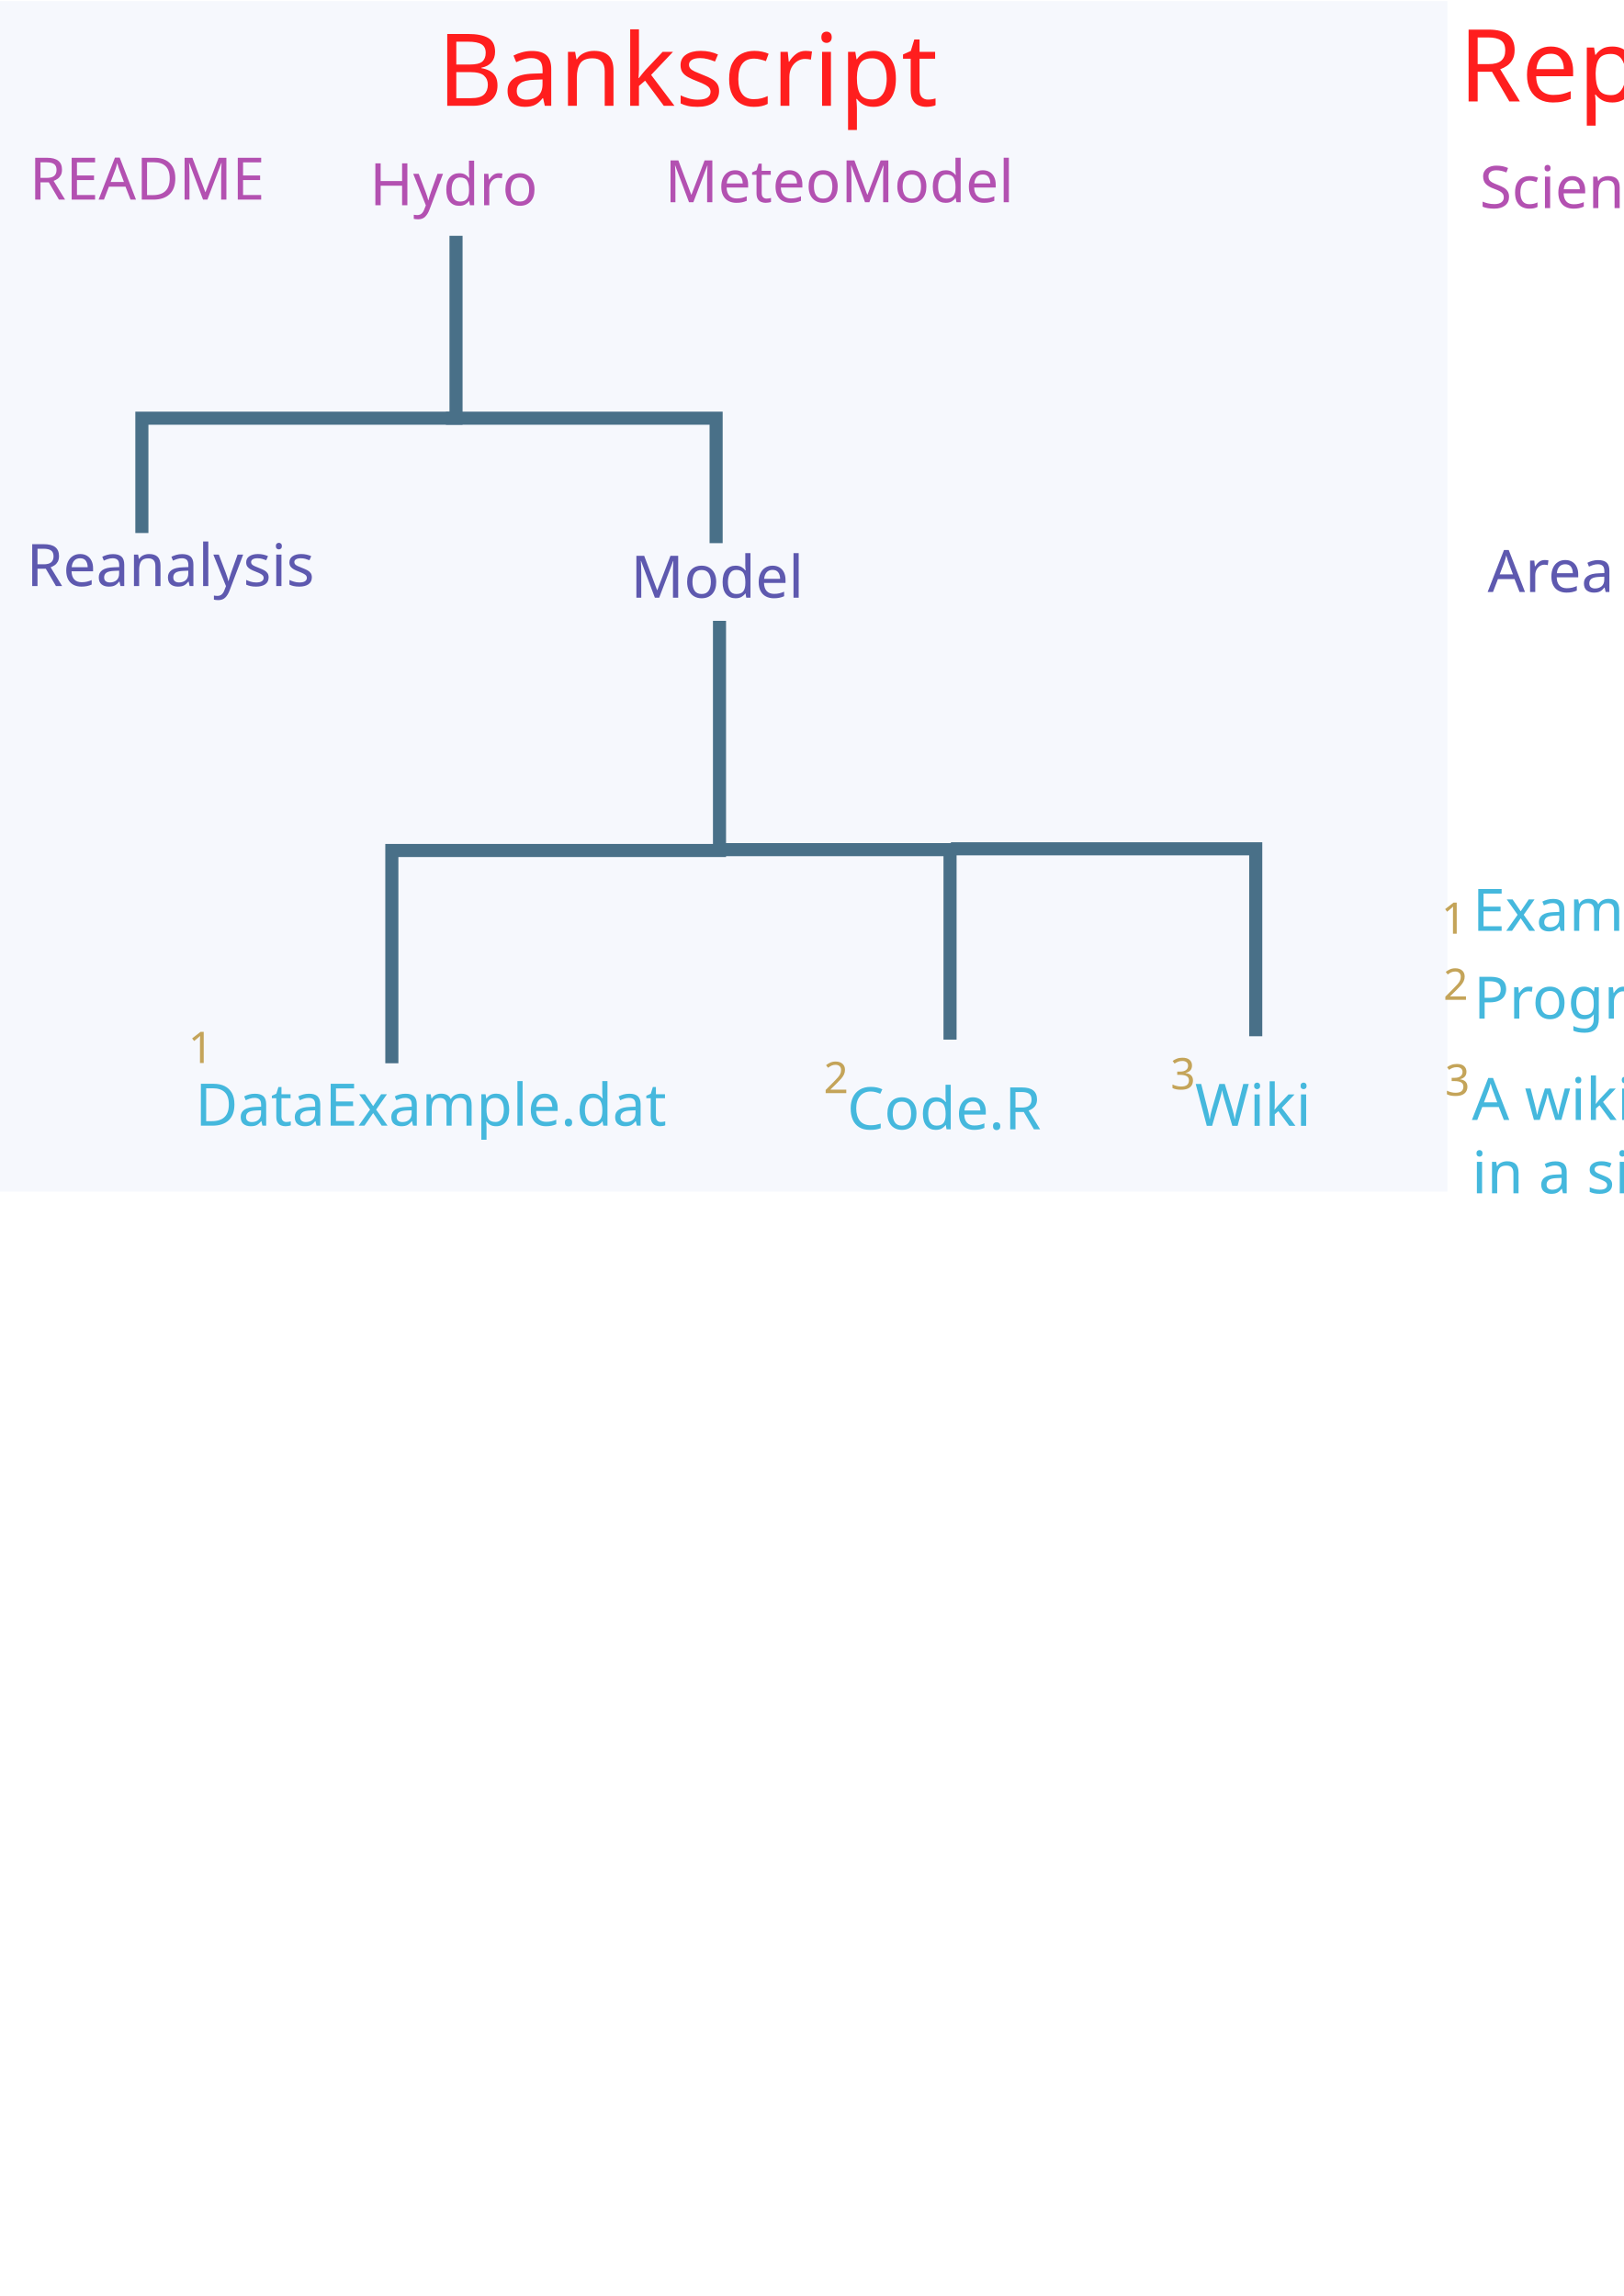
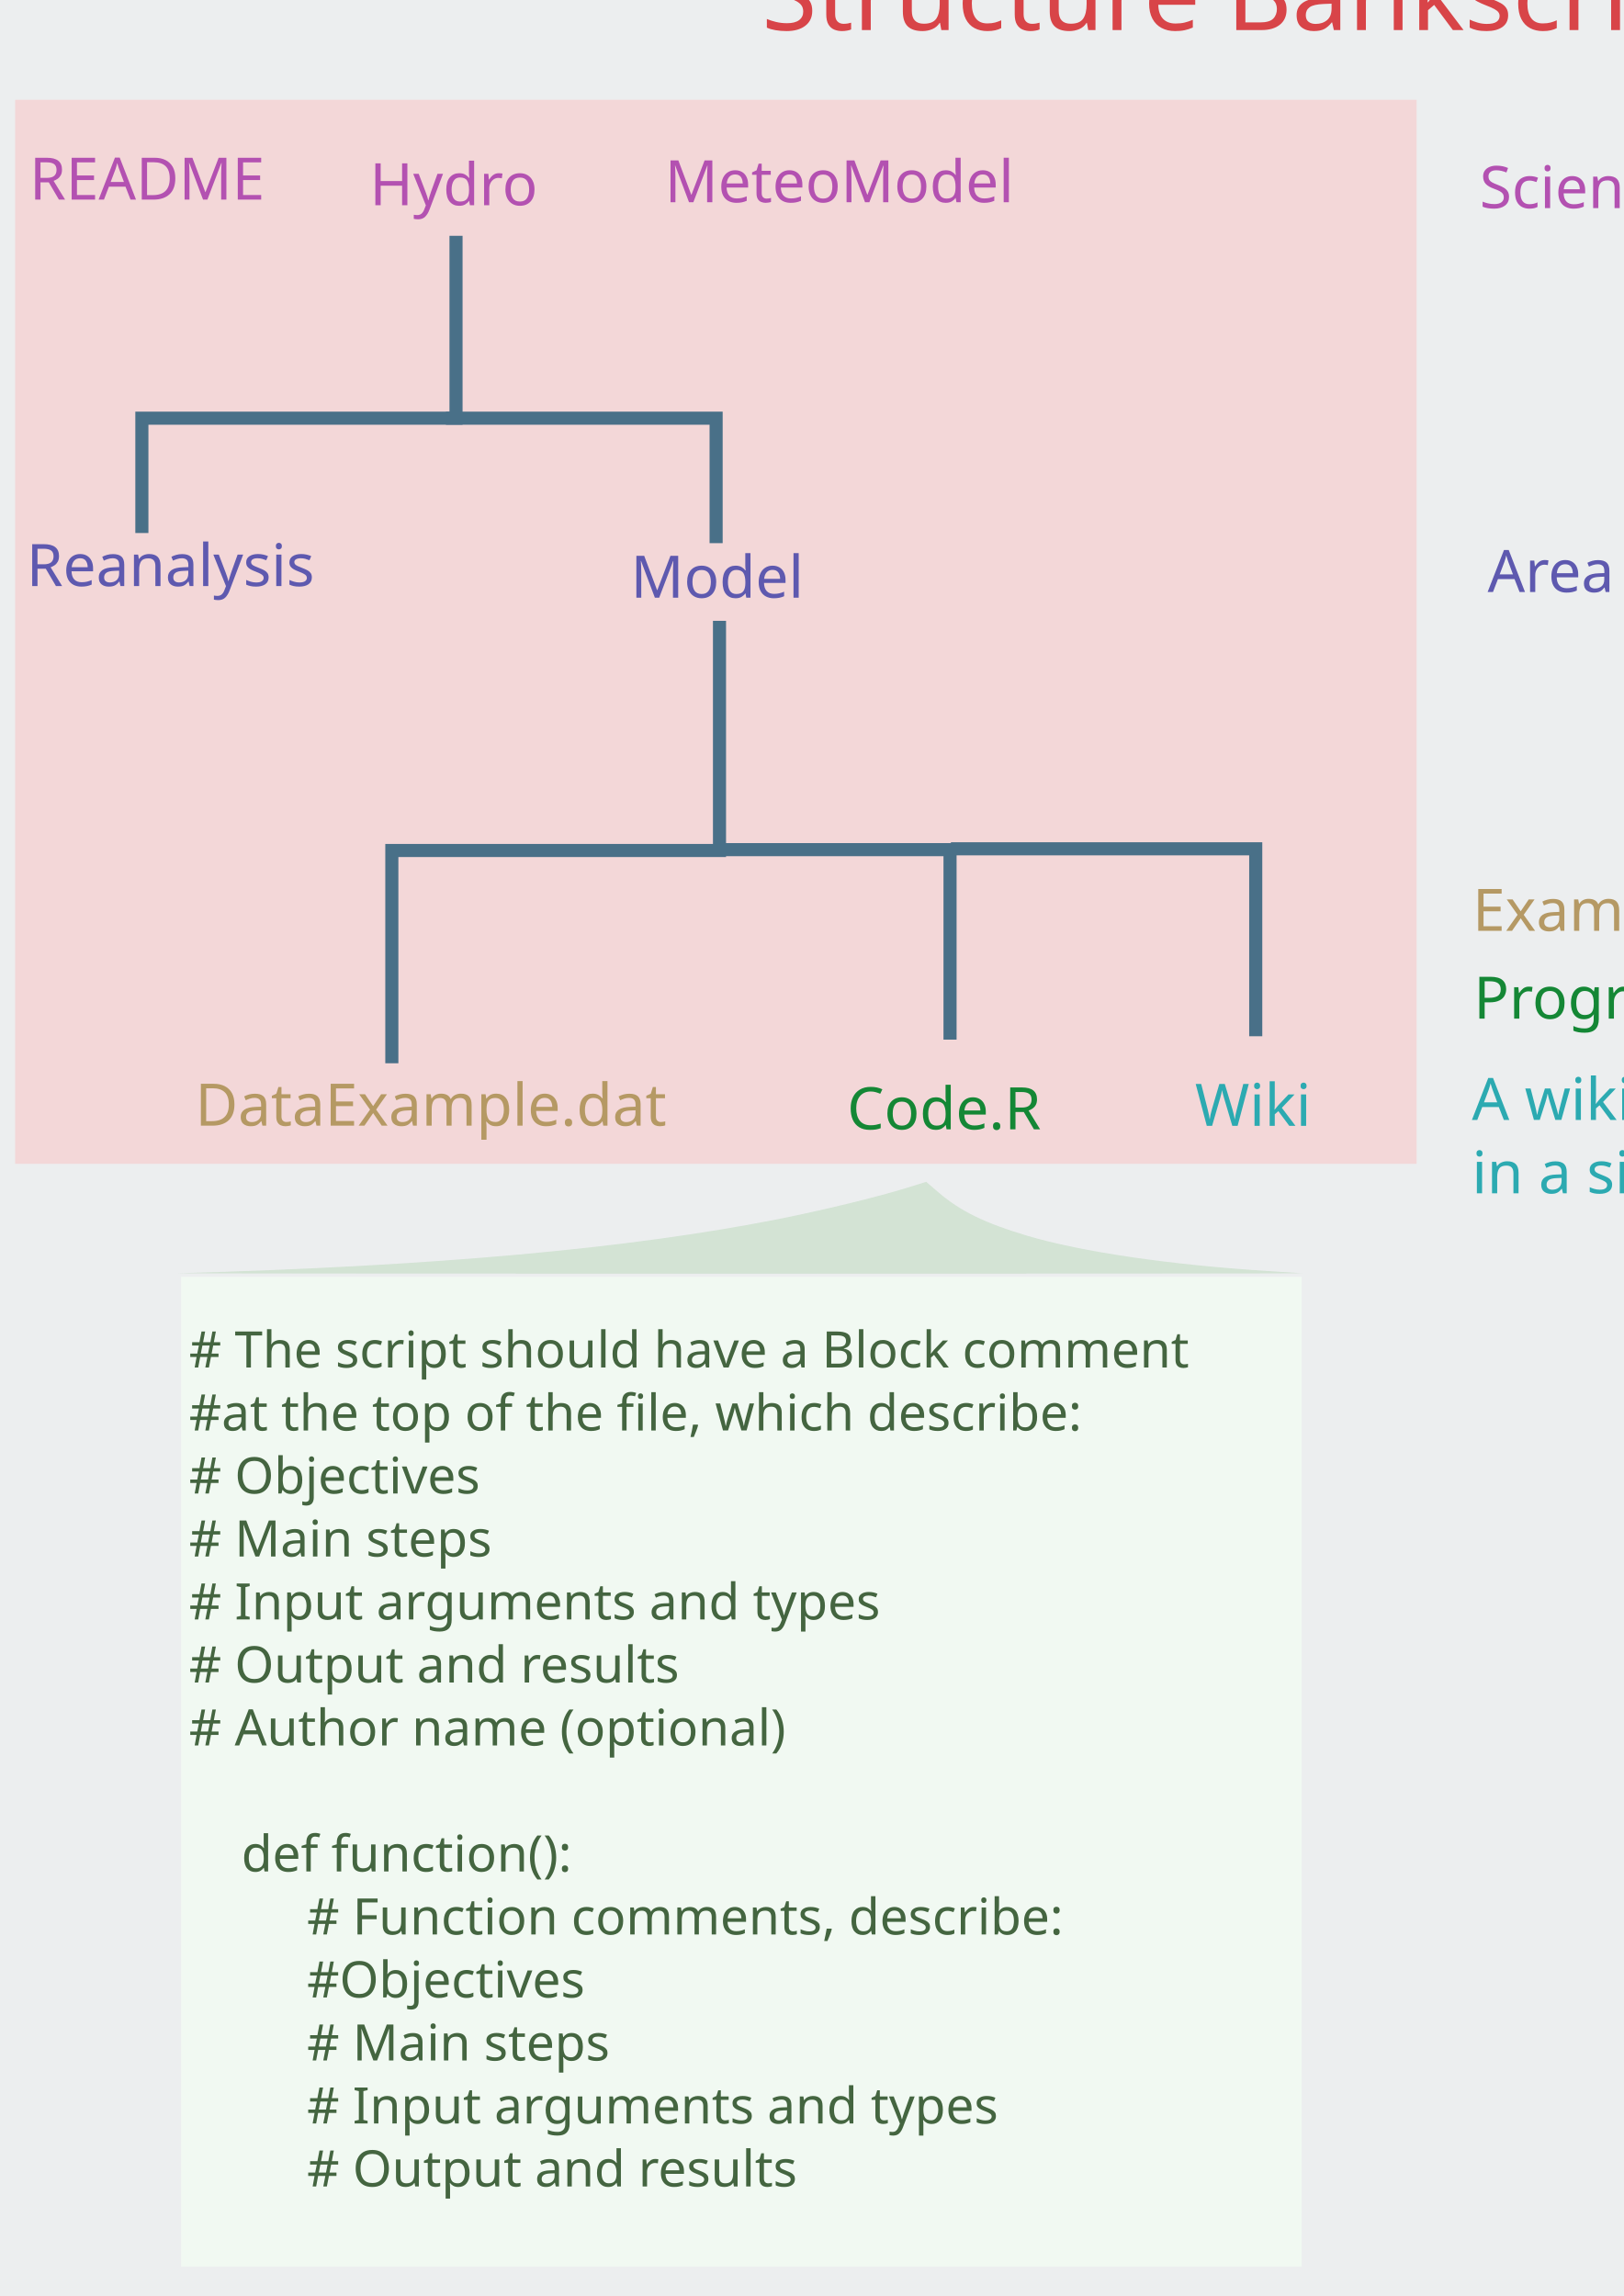
<svg xmlns="http://www.w3.org/2000/svg" width="744.094" height="1052.362" id="svg2" version="1.1">
  <defs id="defs4" />
  <g id="layer1">
-     <rect style="opacity:0.749;fill:#f3f6fc;fill-opacity:1;stroke:none;stroke-width:6;stroke-linejoin:round;stroke-miterlimit:4;stroke-opacity:1;stroke-dasharray:none;stroke-dashoffset:0" id="rect4164" width="664.865" height="545.669" x="-1.548" y="0.498" />
-     <text xml:space="preserve" style="font-size:46.138px;font-style:normal;font-weight:normal;line-height:125%;letter-spacing:0px;word-spacing:0px;fill:#ff1e1e;fill-opacity:1;stroke:none;font-family:Sans" x="200.49" y="48.506" id="text2985">
-       <tspan id="tspan2987" x="200.49" y="48.506">Bankscript</tspan>
-     </text>
-     <text xml:space="preserve" style="font-size:26.879px;font-style:normal;font-weight:normal;line-height:125%;letter-spacing:0px;word-spacing:0px;fill:#b351b1;fill-opacity:1;stroke:none;font-family:Sans" x="13.521" y="91.496" id="text2985-4">
-       <tspan id="tspan2987-9" x="13.521" y="91.496">README</tspan>
-     </text>
-     <text xml:space="preserve" style="font-size:26.879px;font-style:normal;font-weight:normal;line-height:125%;letter-spacing:0px;word-spacing:0px;fill:#b351b1;fill-opacity:1;stroke:none;font-family:Sans" x="169.41" y="94.065" id="text2985-4-8">
-       <tspan id="tspan2987-9-4" x="169.41" y="94.065">Hydro</tspan>
-     </text>
-     <text xml:space="preserve" style="font-size:26.879px;font-style:normal;font-weight:normal;line-height:125%;letter-spacing:0px;word-spacing:0px;fill:#b351b1;fill-opacity:1;stroke:none;font-family:Sans" x="304.681" y="92.704" id="text3031">
-       <tspan id="tspan3033" x="304.681" y="92.704">MeteoModel</tspan>
-     </text>
-     <text xml:space="preserve" style="font-size:26.879px;font-style:normal;font-weight:normal;line-height:125%;letter-spacing:0px;word-spacing:0px;fill:#5e59af;fill-opacity:1;stroke:none;font-family:Sans" x="12.151" y="268.608" id="text2985-4-8-2">
-       <tspan id="tspan2987-9-4-3" x="12.151" y="268.608">Reanalysis</tspan>
-     </text>
-     <text xml:space="preserve" style="font-size:26.879px;font-style:normal;font-weight:normal;line-height:125%;letter-spacing:0px;word-spacing:0px;fill:#5e59af;fill-opacity:1;stroke:none;font-family:Sans" x="289.026" y="273.945" id="text2985-4-8-9">
-       <tspan id="tspan2987-9-4-35" x="289.026" y="273.945">Model</tspan>
-     </text>
-     <text xml:space="preserve" style="font-size:26.879px;font-style:normal;font-weight:normal;line-height:125%;letter-spacing:0px;word-spacing:0px;fill:#45b8dd;fill-opacity:1;stroke:none;font-family:Sans" x="89.449" y="515.94" id="text2985-4-8-9-0">
-       <tspan id="tspan2987-9-4-35-9" x="89.449" y="515.94">DataExample.dat</tspan>
-     </text>
-     <text xml:space="preserve" style="font-size:26.879px;font-style:normal;font-weight:normal;line-height:125%;letter-spacing:0px;word-spacing:0px;fill:#45b8dd;fill-opacity:1;stroke:none;font-family:Sans" x="388.196" y="517.611" id="text2985-4-8-9-0-0">
-       <tspan id="tspan2987-9-4-35-9-8" x="388.196" y="517.611">Code.R</tspan>
-     </text>
-     <text xml:space="preserve" style="font-size:26.879px;font-style:normal;font-weight:normal;line-height:125%;letter-spacing:0px;word-spacing:0px;fill:#45b8dd;fill-opacity:1;stroke:none;font-family:Sans" x="547.627" y="516.017" id="text2985-4-8-9-0-0-6">
-       <tspan id="tspan2987-9-4-35-9-8-6" x="547.627" y="516.017">Wiki</tspan>
-     </text>
-     <g id="g4134" style="stroke:#497088;stroke-opacity:1;stroke-width:6;stroke-miterlimit:4;stroke-dasharray:none">
-       <path id="path4122" d="m 208.98,108.084 0,83.592 -143.964,0 0,52.632" style="fill:none;stroke:#497088;stroke-width:6;stroke-linecap:butt;stroke-linejoin:miter;stroke-opacity:1;stroke-miterlimit:4;stroke-dasharray:none" />
-       <path id="path4124" d="m 204.336,191.676 123.84,0 0,57.276" style="fill:none;stroke:#497088;stroke-width:6;stroke-linecap:butt;stroke-linejoin:miter;stroke-opacity:1;stroke-miterlimit:4;stroke-dasharray:none" />
+     <flowRoot xml:space="preserve" id="flowRoot4496" style="fill:black;stroke:none;stroke-opacity:1;stroke-width:1px;stroke-linejoin:miter;stroke-linecap:butt;fill-opacity:1;font-family:Sans;font-style:normal;font-weight:normal;font-size:40px;line-height:125%;letter-spacing:0px;word-spacing:0px">
+       <flowRegion id="flowRegion4498">
+         <rect id="rect4500" width="250.316" height="46.669" x="123.037" y="766.691" />
+       </flowRegion>
+       <flowPara id="flowPara4502" />
+     </flowRoot>
+     <g id="g4637">
+       <rect y="-35.638" x="-12" height="1112" width="1352" id="rect4631" style="fill:#eceeef;fill-opacity:1;stroke:none" />
+       <rect y="45.77" x="6.937" height="487.669" width="642.237" id="rect4164" style="opacity:0.749;fill:#f6cfd0;fill-opacity:1;stroke:none" />
+       <text id="text2985" y="13.778" x="349.076" style="font-size:46.138px;font-style:normal;font-weight:normal;line-height:125%;letter-spacing:0px;word-spacing:0px;fill:#d84448;fill-opacity:1;stroke:none;font-family:Sans" xml:space="preserve">
+         <tspan y="13.778" x="349.076" id="tspan2987">Structure Bankscript</tspan>
+       </text>
+       <text id="text2985-4" y="91.496" x="13.521" style="font-size:26.879px;font-style:normal;font-weight:normal;line-height:125%;letter-spacing:0px;word-spacing:0px;fill:#b351b1;fill-opacity:1;stroke:none;font-family:Sans" xml:space="preserve">
+         <tspan y="91.496" x="13.521" id="tspan2987-9">README</tspan>
+       </text>
+       <text id="text2985-4-8" y="94.065" x="169.41" style="font-size:26.879px;font-style:normal;font-weight:normal;line-height:125%;letter-spacing:0px;word-spacing:0px;fill:#b351b1;fill-opacity:1;stroke:none;font-family:Sans" xml:space="preserve">
+         <tspan y="94.065" x="169.41" id="tspan2987-9-4">Hydro</tspan>
+       </text>
+       <text id="text3031" y="92.704" x="304.681" style="font-size:26.879px;font-style:normal;font-weight:normal;line-height:125%;letter-spacing:0px;word-spacing:0px;fill:#b351b1;fill-opacity:1;stroke:none;font-family:Sans" xml:space="preserve">
+         <tspan y="92.704" x="304.681" id="tspan3033">MeteoModel</tspan>
+       </text>
+       <text id="text2985-4-8-2" y="268.608" x="12.151" style="font-size:26.879px;font-style:normal;font-weight:normal;line-height:125%;letter-spacing:0px;word-spacing:0px;fill:#5e59af;fill-opacity:1;stroke:none;font-family:Sans" xml:space="preserve">
+         <tspan y="268.608" x="12.151" id="tspan2987-9-4-3">Reanalysis</tspan>
+       </text>
+       <text id="text2985-4-8-9" y="273.945" x="289.026" style="font-size:26.879px;font-style:normal;font-weight:normal;line-height:125%;letter-spacing:0px;word-spacing:0px;fill:#5e59af;fill-opacity:1;stroke:none;font-family:Sans" xml:space="preserve">
+         <tspan y="273.945" x="289.026" id="tspan2987-9-4-35">Model</tspan>
+       </text>
+       <text id="text2985-4-8-9-0" y="515.94" x="89.449" style="font-size:26.879px;font-style:normal;font-weight:normal;line-height:125%;letter-spacing:0px;word-spacing:0px;fill:#b59964;fill-opacity:1;stroke:none;font-family:Sans" xml:space="preserve">
+         <tspan y="515.94" x="89.449" id="tspan2987-9-4-35-9">DataExample.dat</tspan>
+       </text>
+       <text id="text2985-4-8-9-0-0" y="517.611" x="388.196" style="font-size:26.879px;font-style:normal;font-weight:normal;line-height:125%;letter-spacing:0px;word-spacing:0px;fill:#148735;fill-opacity:1;stroke:none;font-family:Sans" xml:space="preserve">
+         <tspan y="517.611" x="388.196" id="tspan2987-9-4-35-9-8">Code.R</tspan>
+       </text>
+       <text id="text2985-4-8-9-0-0-6" y="516.017" x="547.627" style="font-size:26.879px;font-style:normal;font-weight:normal;line-height:125%;letter-spacing:0px;word-spacing:0px;fill:#2caab1;fill-opacity:1;stroke:none;font-family:Sans" xml:space="preserve">
+         <tspan y="516.017" x="547.627" id="tspan2987-9-4-35-9-8-6">Wiki</tspan>
+       </text>
+       <g style="stroke:#497088;stroke-opacity:1;stroke-width:6;stroke-miterlimit:4;stroke-dasharray:none" id="g4134">
+         <path style="fill:none;stroke:#497088;stroke-width:6;stroke-linecap:butt;stroke-linejoin:miter;stroke-opacity:1;stroke-miterlimit:4;stroke-dasharray:none" d="m 208.98,108.084 0,83.592 -143.964,0 0,52.632" id="path4122" />
+         <path style="fill:none;stroke:#497088;stroke-width:6;stroke-linecap:butt;stroke-linejoin:miter;stroke-opacity:1;stroke-miterlimit:4;stroke-dasharray:none" d="m 204.336,191.676 123.84,0 0,57.276" id="path4124" />
+       </g>
+       <g style="stroke:#497088;stroke-opacity:1;stroke-width:6;stroke-miterlimit:4;stroke-dasharray:none" id="g4138">
+         <path style="fill:none;stroke:#497088;stroke-width:6;stroke-linecap:butt;stroke-linejoin:miter;stroke-opacity:1;stroke-miterlimit:4;stroke-dasharray:none" d="m 329.723,284.556 0,105.264 -150.156,0 0,97.524" id="path4126" />
+         <path style="fill:none;stroke:#497088;stroke-width:6;stroke-linecap:butt;stroke-linejoin:miter;stroke-opacity:1;stroke-miterlimit:4;stroke-dasharray:none" d="m 330.11,389.432 105.264,0 0,87.075" id="path4130" />
+         <path style="fill:none;stroke:#497088;stroke-width:6;stroke-linecap:butt;stroke-linejoin:miter;stroke-opacity:1;stroke-miterlimit:4;stroke-dasharray:none" d="m 435.761,389.045 139.707,0 0,85.914" id="path4132" />
+       </g>
+       <text id="text3035-8" y="95.375" x="678.062" style="font-size:26.879px;font-style:normal;font-weight:normal;line-height:125%;letter-spacing:0px;word-spacing:0px;fill:#b351b1;fill-opacity:1;stroke:none;font-family:Sans" xml:space="preserve">
+         <tspan y="95.375" x="678.062" id="tspan3037-7">Scientific topic folder</tspan>
+       </text>
+       <text id="text2985-4-8-9-1" y="271.356" x="681.73" style="font-size:26.879px;font-style:normal;font-weight:normal;line-height:125%;letter-spacing:0px;word-spacing:0px;fill:#5e59af;fill-opacity:1;stroke:none;font-family:Sans" xml:space="preserve">
+         <tspan y="271.356" x="681.73" id="tspan2987-9-4-35-3">Area specific folder</tspan>
+       </text>
+       <text id="text2985-4-8-9-0-08" y="426.647" x="674.828" style="font-size:26.879px;font-style:normal;font-weight:normal;line-height:125%;letter-spacing:0px;word-spacing:0px;fill:#b59964;fill-opacity:1;stroke:none;font-family:Sans" xml:space="preserve">
+         <tspan id="tspan4229" y="426.647" x="674.828">Example data for the Code.R program </tspan>
+       </text>
+       <text id="text2985-4-8-9-0-08-2" y="466.895" x="675.343" style="font-size:26.879px;font-style:normal;font-weight:normal;line-height:125%;letter-spacing:0px;word-spacing:0px;fill:#148735;fill-opacity:1;stroke:none;font-family:Sans" xml:space="preserve">
+         <tspan id="tspan4229-0" y="466.895" x="675.343">Program code</tspan>
+       </text>
+       <text id="text2985-4-8-9-0-08-2-3" y="513.335" x="674.53" style="font-size:26.879px;font-style:normal;font-weight:normal;line-height:125%;letter-spacing:0px;word-spacing:0px;fill:#2caab1;fill-opacity:1;stroke:none;font-family:Sans" xml:space="preserve">
+         <tspan id="tspan4229-0-6" y="513.335" x="674.53">A wiki, a readme or a tutorial file which explains </tspan>
+         <tspan id="tspan4275" y="546.933" x="674.53">in a simple way how to use the code "Code.R"</tspan>
+       </text>
+       <g transform="translate(82.02439,14.14214)" id="g4599">
+         <rect style="opacity:0.749;fill:#f3fcf3;fill-opacity:1;stroke:none" id="rect4164-6" width="513.544" height="453.745" x="0.982" y="571.042" />
+         <text xml:space="preserve" style="font-size:23.101px;font-style:normal;font-weight:normal;line-height:125%;letter-spacing:0px;word-spacing:0px;fill:#446540;fill-opacity:1;stroke:none;font-family:Sans" x="4.586" y="612.635" id="text4474">
+           <tspan x="4.586" y="612.635" id="tspan4492" style="font-size:23.101px;fill:#446540;fill-opacity:1;stroke:none"># The script should have a Block comment </tspan>
+           <tspan x="4.586" y="641.51" id="tspan4543" style="font-size:23.101px;fill:#446540;fill-opacity:1;stroke:none">#at the top of the file, which describe: </tspan>
+           <tspan x="4.586" y="670.386" id="tspan4511" style="font-size:23.101px;fill:#446540;fill-opacity:1;stroke:none"># Objectives </tspan>
+           <tspan x="4.586" y="699.262" id="tspan4515" style="font-size:23.101px;fill:#446540;fill-opacity:1;stroke:none"># Main steps</tspan>
+           <tspan x="4.586" y="728.137" id="tspan4517" style="font-size:23.101px;fill:#446540;fill-opacity:1;stroke:none"># Input arguments and types</tspan>
+           <tspan x="4.586" y="757.013" id="tspan4519" style="font-size:23.101px;fill:#446540;fill-opacity:1;stroke:none"># Output and results</tspan>
+           <tspan x="4.586" y="785.889" id="tspan4535" style="font-size:23.101px;fill:#446540;fill-opacity:1;stroke:none"># Author name (optional)</tspan>
+           <tspan x="4.586" y="814.764" id="tspan4525" style="font-size:23.101px;fill:#446540;fill-opacity:1;stroke:none" />
+           <tspan x="4.586" y="843.64" id="tspan4527" style="font-size:23.101px;fill:#446540;fill-opacity:1;stroke:none">    def function():</tspan>
+           <tspan x="4.586" y="872.516" id="tspan4531" style="font-size:23.101px;fill:#446540;fill-opacity:1;stroke:none">         # Function comments, describe:</tspan>
+           <tspan x="4.586" y="901.391" id="tspan4537" style="font-size:23.101px;fill:#446540;fill-opacity:1;stroke:none">         #Objectives</tspan>
+           <tspan x="4.586" y="930.267" id="tspan4533" style="font-size:23.101px;fill:#446540;fill-opacity:1;stroke:none">         # Main steps</tspan>
+           <tspan x="4.586" y="959.142" id="tspan4539" style="font-size:23.101px;fill:#446540;fill-opacity:1;stroke:none">         # Input arguments and types</tspan>
+           <tspan x="4.586" y="988.018" id="tspan4541" style="font-size:23.101px;fill:#446540;fill-opacity:1;stroke:none">         # Output and results</tspan>
+           <tspan x="4.586" y="1016.894" id="tspan4529" />
+           <tspan x="4.586" y="1045.769" id="tspan4521" />
+           <tspan x="4.586" y="1074.645" id="tspan4523" />
+           <tspan x="4.586" y="1103.521" id="tspan4488" />
+           <tspan x="4.586" y="1132.396" id="tspan4484" />
+           <tspan x="4.586" y="1161.272" id="tspan4482" />
+         </text>
+       </g>
+       <path id="path4575" d="m 81.66,583.581 c 117.267,-3.221 206.709,-11.287 274.892,-24.789 20.217,-4.004 45.424,-10.129 58.912,-14.315 l 8.976,-2.786 5.872,5.035 c 9.767,8.374 21.366,14.023 40.341,19.649 25.109,7.445 65.38,13.346 110.706,16.224 6.478,0.411 13.41,0.853 15.403,0.981 1.993,0.128 -114.618,0.224 -259.137,0.211 -144.519,-0.012 -259.703,-0.106 -255.966,-0.209 z" style="opacity:0.749;fill:#bfd9bf;fill-opacity:0.749;stroke:none" />
    </g>
-     <g id="g4138" style="stroke:#497088;stroke-opacity:1;stroke-width:6;stroke-miterlimit:4;stroke-dasharray:none">
-       <path id="path4126" d="m 329.723,284.556 0,105.264 -150.156,0 0,97.524" style="fill:none;stroke:#497088;stroke-width:6;stroke-linecap:butt;stroke-linejoin:miter;stroke-opacity:1;stroke-miterlimit:4;stroke-dasharray:none" />
-       <path id="path4130" d="m 330.11,389.432 105.264,0 0,87.075" style="fill:none;stroke:#497088;stroke-width:6;stroke-linecap:butt;stroke-linejoin:miter;stroke-opacity:1;stroke-miterlimit:4;stroke-dasharray:none" />
-       <path id="path4132" d="m 435.761,389.045 139.707,0 0,85.914" style="fill:none;stroke:#497088;stroke-width:6;stroke-linecap:butt;stroke-linejoin:miter;stroke-opacity:1;stroke-miterlimit:4;stroke-dasharray:none" />
-     </g>
-     <text xml:space="preserve" style="font-size:26.879px;font-style:normal;font-weight:normal;line-height:125%;letter-spacing:0px;word-spacing:0px;fill:#b351b1;fill-opacity:1;stroke:none;font-family:Sans" x="678.062" y="95.375" id="text3035-8">
-       <tspan id="tspan3037-7" x="678.062" y="95.375">Scientific topic folder</tspan>
-     </text>
-     <text xml:space="preserve" style="font-size:26.879px;font-style:normal;font-weight:normal;line-height:125%;letter-spacing:0px;word-spacing:0px;fill:#5e59af;fill-opacity:1;stroke:none;font-family:Sans" x="681.73" y="271.356" id="text2985-4-8-9-1">
-       <tspan id="tspan2987-9-4-35-3" x="681.73" y="271.356">Area specific folder</tspan>
-     </text>
-     <text xml:space="preserve" style="font-size:26.879px;font-style:normal;font-weight:normal;line-height:125%;letter-spacing:0px;word-spacing:0px;fill:#45b8dd;fill-opacity:1;stroke:none;font-family:Sans" x="674.828" y="426.647" id="text2985-4-8-9-0-08">
-       <tspan x="674.828" y="426.647" id="tspan4229">Example data for the Code.R program </tspan>
-     </text>
-     <text xml:space="preserve" style="font-size:26.879px;font-style:normal;font-weight:normal;line-height:125%;letter-spacing:0px;word-spacing:0px;fill:#45b8dd;fill-opacity:1;stroke:none;font-family:Sans" x="675.343" y="466.895" id="text2985-4-8-9-0-08-2">
-       <tspan x="675.343" y="466.895" id="tspan4229-0">Program code</tspan>
-     </text>
-     <text xml:space="preserve" style="font-size:26.879px;font-style:normal;font-weight:normal;line-height:125%;letter-spacing:0px;word-spacing:0px;fill:#45b8dd;fill-opacity:1;stroke:none;font-family:Sans" x="674.53" y="513.335" id="text2985-4-8-9-0-08-2-3">
-       <tspan x="674.53" y="513.335" id="tspan4229-0-6">A wiki, a readme or a tutorial file which explains </tspan>
-       <tspan x="674.53" y="546.933" id="tspan4275">in a simple way how to use the code "Code.R"</tspan>
-     </text>
-     <text xml:space="preserve" style="font-size:46.138px;font-style:normal;font-weight:normal;line-height:125%;letter-spacing:0px;word-spacing:0px;fill:#ff1e1e;fill-opacity:1;stroke:none;font-family:Sans" x="668.544" y="46.509" id="text2985-1">
-       <tspan id="tspan2987-6" x="668.544" y="46.509">Repository name</tspan>
-     </text>
-     <text xml:space="preserve" style="font-size:20px;font-style:normal;font-weight:normal;line-height:125%;letter-spacing:0px;word-spacing:0px;fill:#c4a459;fill-opacity:1;stroke:none;font-family:Sans" x="86.267" y="487.233" id="text4298">
-       <tspan id="tspan4300" x="86.267" y="487.233">1</tspan>
-     </text>
-     <text xml:space="preserve" style="font-size:20px;font-style:normal;font-weight:normal;line-height:125%;letter-spacing:0px;word-spacing:0px;fill:#c4a459;fill-opacity:1;stroke:none;font-family:Sans" x="660.478" y="427.974" id="text4298-8">
-       <tspan id="tspan4300-7" x="660.478" y="427.974">1</tspan>
-     </text>
-     <text xml:space="preserve" style="font-size:20px;font-style:normal;font-weight:normal;line-height:125%;letter-spacing:0px;word-spacing:0px;fill:#c4a459;fill-opacity:1;stroke:none;font-family:Sans" x="377.421" y="501.038" id="text4298-4">
-       <tspan id="tspan4300-5" x="377.421" y="501.038">2</tspan>
-     </text>
-     <text xml:space="preserve" style="font-size:20px;font-style:normal;font-weight:normal;line-height:125%;letter-spacing:0px;word-spacing:0px;fill:#c4a459;fill-opacity:1;stroke:none;font-family:Sans" x="536.406" y="499.284" id="text4298-4-8">
-       <tspan id="tspan4300-5-6" x="536.406" y="499.284">3</tspan>
-     </text>
-     <text xml:space="preserve" style="font-size:20px;font-style:normal;font-weight:normal;line-height:125%;letter-spacing:0px;word-spacing:0px;fill:#c4a459;fill-opacity:1;stroke:none;font-family:Sans" x="662.177" y="502.142" id="text4298-4-8-3">
-       <tspan id="tspan4300-5-6-6" x="662.177" y="502.142">3</tspan>
-     </text>
-     <text xml:space="preserve" style="font-size:20px;font-style:normal;font-weight:normal;line-height:125%;letter-spacing:0px;word-spacing:0px;fill:#c4a459;fill-opacity:1;stroke:none;font-family:Sans" x="661.406" y="458.284" id="text4298-4-4">
-       <tspan id="tspan4300-5-4" x="661.406" y="458.284">2</tspan>
-     </text>
+     <flowRoot xml:space="preserve" id="flowRoot4623" style="fill:black;stroke:none;stroke-opacity:1;stroke-width:1px;stroke-linejoin:miter;stroke-linecap:butt;fill-opacity:1;font-family:Sans;font-style:normal;font-weight:normal;font-size:40px;line-height:125%;letter-spacing:0px;word-spacing:0px">
+       <flowRegion id="flowRegion4625">
+         <rect id="rect4627" width="1039.447" height="827.315" x="-4.243" y="-13.955" />
+       </flowRegion>
+       <flowPara id="flowPara4629" />
+     </flowRoot>
  </g>
</svg>
